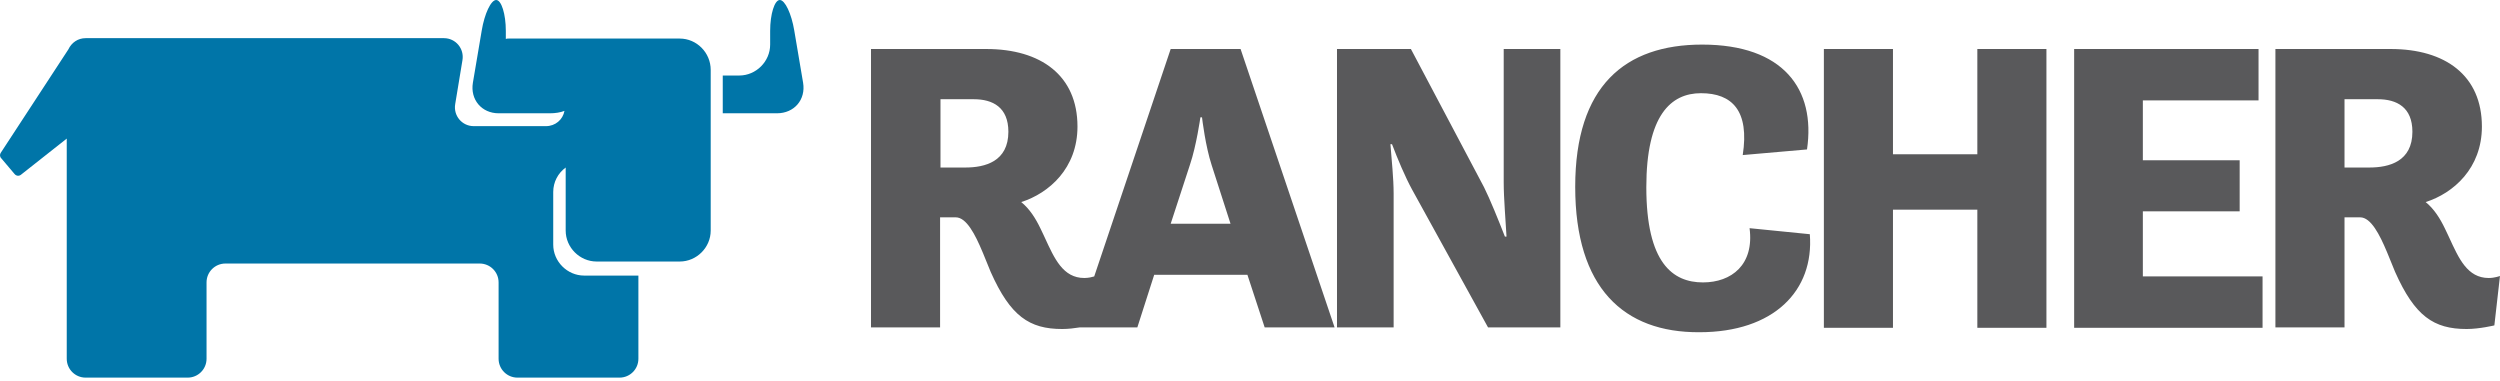
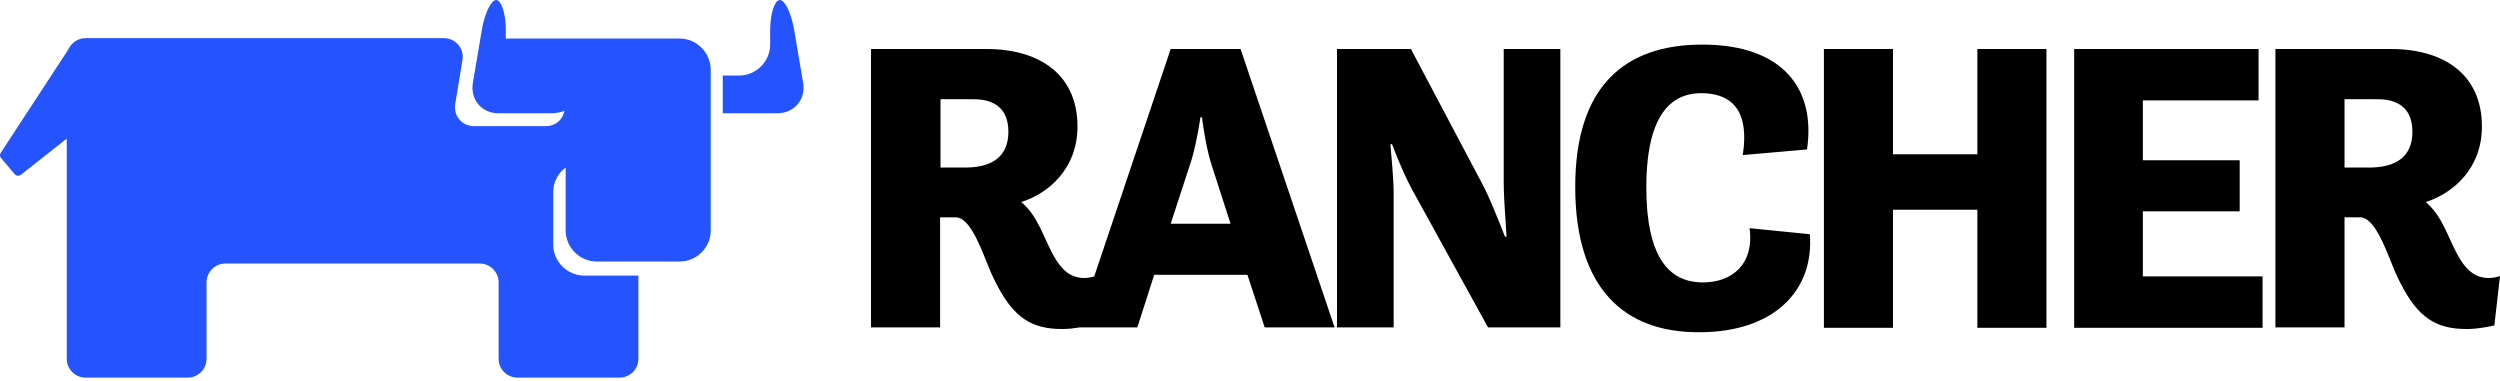
<svg xmlns="http://www.w3.org/2000/svg" width="512px" height="78px" viewBox="0 0 512 78" version="1.1" preserveAspectRatio="xMidYMid">
  <g>
-     <path d="M101.618,0 C102.688,0 103.593,2.88 103.593,6.335 L103.593,6.335 L103.593,7.98 C103.757,7.898 103.922,7.898 104.169,7.898 L139.217,7.898 C142.673,7.898 145.552,10.778 145.552,14.315 L145.552,14.315 L145.552,47.225 C145.552,50.68 142.673,53.56 139.217,53.56 L139.217,53.56 L122.187,53.56 C118.731,53.56 115.852,50.68 115.852,47.225 L115.852,47.225 L115.852,34.308 C114.288,35.46 113.301,37.27 113.301,39.326 L113.301,39.326 L113.301,50.104 C113.301,53.56 116.181,56.439 119.636,56.439 L119.636,56.439 L130.743,56.439 L130.743,73.47 C130.743,75.609 129.015,77.337 126.876,77.337 L126.876,77.337 L105.979,77.337 C103.84,77.337 102.112,75.609 102.112,73.47 L102.112,73.47 L102.112,57.838 C102.112,55.699 100.384,53.971 98.245,53.971 L98.245,53.971 L46.166,53.971 C44.027,53.971 42.3,55.699 42.3,57.838 L42.3,57.838 L42.3,73.47 C42.3,75.609 40.572,77.337 38.433,77.337 L38.433,77.337 L17.536,77.337 C15.396,77.337 13.669,75.609 13.669,73.47 L13.669,73.47 L13.669,28.384 L4.29,35.789 C3.878,36.118 3.302,36.036 2.973,35.624 L2.973,35.624 L0.258,32.416 C-0.071,32.086 -0.071,31.593 0.176,31.264 L0.176,31.264 L13.998,10.12 C14.656,8.721 15.972,7.816 17.536,7.816 L17.536,7.816 L90.923,7.816 C93.309,7.816 95.119,9.955 94.707,12.341 L94.707,12.341 L93.227,21.309 C92.815,23.695 94.625,25.834 97.011,25.834 L97.011,25.834 L111.82,25.834 C113.713,25.834 115.276,24.517 115.605,22.707 C114.782,23.036 113.713,23.201 112.643,23.201 L112.643,23.201 L102.112,23.201 C98.657,23.201 96.271,20.404 96.847,16.948 L96.847,16.948 L98.657,6.253 C99.232,2.797 100.549,0 101.618,0 Z M159.703,1.77635684e-15 C160.773,1.77635684e-15 162.089,2.797 162.665,6.253 L162.665,6.253 L164.475,16.948 C165.051,20.404 162.665,23.201 159.127,23.201 L159.127,23.201 L148.02,23.201 L148.02,15.467 L148.02,15.467 L151.393,15.467 C154.849,15.467 157.728,12.588 157.728,9.132 L157.728,9.132 L157.728,6.335 C157.728,2.88 158.633,1.77635684e-15 159.703,1.77635684e-15 Z" fill="#0075A8" />
-     <path d="M348.602,9.132 C365.221,9.132 371.885,18.265 370.075,30.606 L356.911,31.757 C358.31,22.707 354.772,19.087 348.355,19.087 C342.184,19.087 337.166,23.612 337.166,38.339 C337.166,53.889 342.596,57.838 348.766,57.838 C354.607,57.838 359.297,54.218 358.31,46.731 L370.651,47.965 C371.556,59.566 363.246,68.04 348.026,68.04 C332.558,68.122 322.603,58.99 322.603,38.257 C322.603,17.606 332.805,9.132 348.602,9.132 Z M201.991,10.037 C213.18,10.037 220.667,15.467 220.667,25.916 C220.667,34.472 214.826,39.573 209.149,41.383 C210.877,42.782 212.111,44.756 213.098,46.813 C213.319,47.263 213.533,47.716 213.743,48.168 L213.994,48.709 C215.947,52.944 217.698,56.933 222.066,56.933 C222.922,56.933 223.7,56.735 224.095,56.613 L239.755,10.037 L254.07,10.037 L273.322,67.052 L259.006,67.052 L255.469,56.275 L236.381,56.275 L232.926,67.052 L221.116,67.053 C220.064,67.223 218.759,67.381 217.541,67.381 C210.794,67.381 206.928,64.749 202.896,55.699 C202.448,54.654 201.962,53.398 201.432,52.112 L201.202,51.559 C199.731,48.054 197.939,44.51 195.739,44.51 L192.53,44.51 L192.53,67.052 L178.379,67.052 L178.379,10.037 L201.991,10.037 Z M489.617,10.037 C500.806,10.037 508.293,15.467 508.293,25.916 C508.293,34.472 502.452,39.573 496.775,41.383 C498.503,42.782 499.737,44.756 500.724,46.813 C500.945,47.263 501.159,47.716 501.369,48.168 L501.62,48.709 C503.573,52.944 505.324,56.933 509.692,56.933 C510.926,56.933 511.995,56.521 511.995,56.521 L510.844,66.641 C510.844,66.641 507.8,67.381 505.167,67.381 C498.42,67.381 494.554,64.749 490.522,55.699 C490.074,54.654 489.588,53.398 489.058,52.112 L488.828,51.559 C487.357,48.054 485.565,44.51 483.365,44.51 L480.156,44.51 L480.156,67.052 L466.005,67.052 L466.005,10.037 L489.617,10.037 Z M387.681,10.037 L387.681,31.593 L404.958,31.593 L404.958,10.037 L419.109,10.037 L419.109,67.135 L404.958,67.135 L404.958,42.946 L387.681,42.946 L387.681,67.135 L373.53,67.135 L373.53,10.037 L387.681,10.037 Z M462.549,10.037 L462.549,20.568 L438.855,20.568 L438.855,32.827 L458.683,32.827 L458.683,43.276 L438.855,43.276 L438.855,56.604 L463.372,56.604 L463.372,67.135 L424.786,67.135 L424.786,10.037 L462.549,10.037 Z M288.954,10.037 L303.927,38.339 C305.161,40.807 306.889,45.086 308.206,48.459 L308.535,48.459 C308.37,45.25 307.959,40.725 307.959,37.352 L307.959,10.037 L319.559,10.037 L319.559,67.052 L304.75,67.052 L289.201,38.833 C287.802,36.282 286.239,32.58 285.087,29.536 L284.758,29.536 C285.005,32.745 285.416,36.529 285.416,39.656 L285.416,67.052 L273.816,67.052 L273.816,10.037 L288.954,10.037 Z M246.172,24.024 L245.843,24.024 C245.843,24.024 245.02,29.865 243.704,33.732 L239.755,45.826 L252.013,45.826 L248.146,33.814 C246.884,29.947 246.227,24.491 246.175,24.052 L246.172,24.024 L246.172,24.024 Z M199.441,20.321 L192.612,20.321 L192.612,34.308 L197.713,34.308 C201.744,34.308 206.516,33.074 206.516,26.986 C206.516,21.967 203.308,20.321 199.441,20.321 Z M486.985,20.321 L480.156,20.321 L480.156,34.308 L485.257,34.308 C489.288,34.308 494.06,33.074 494.06,26.986 C494.06,21.967 490.851,20.321 486.985,20.321 Z" fill="#59595B" />
+     <path d="M164.476,16.948 L162.666,6.253 C162.498,5.241 162.266,4.286 161.995,3.441 L161.857,3.028 C161.22,1.213 160.409,0 159.704,0 C159.033,0 158.426,1.135 158.068,2.836 L157.992,3.223 C157.98,3.289 157.969,3.355 157.958,3.423 L157.895,3.835 C157.886,3.905 157.876,3.975 157.867,4.047 L157.819,4.481 C157.805,4.628 157.792,4.777 157.781,4.928 L157.753,5.388 C157.738,5.697 157.73,6.014 157.73,6.335 L157.73,9.132 C157.73,12.588 154.85,15.467 151.395,15.467 L148.022,15.467 L148.022,15.467 L148.022,23.201 L159.129,23.201 C162.666,23.201 165.052,20.404 164.476,16.948 Z M139.218,7.898 L104.17,7.898 C103.923,7.898 103.758,7.898 103.594,7.981 L103.592,6.095 L103.592,6.095 L103.581,5.621 C103.578,5.543 103.575,5.465 103.571,5.388 L103.543,4.928 C103.521,4.626 103.492,4.332 103.456,4.047 L103.398,3.627 C103.378,3.489 103.355,3.355 103.332,3.223 L103.256,2.836 C102.898,1.135 102.291,0 101.619,0 C100.68,0 99.551,2.157 98.899,5.022 L98.795,5.506 C98.762,5.669 98.731,5.834 98.701,6.001 L96.847,16.948 C96.272,20.404 98.657,23.201 102.113,23.201 L112.644,23.201 C113.714,23.201 114.783,23.037 115.606,22.708 C115.277,24.518 113.714,25.834 111.821,25.834 L97.012,25.834 C94.626,25.834 92.816,23.695 93.227,21.309 L94.708,12.341 C95.12,9.955 93.31,7.816 90.924,7.816 L17.536,7.816 C15.972,7.816 14.656,8.721 13.998,10.12 L0.176,31.264 C-0.071,31.593 -0.071,32.087 0.258,32.416 L2.973,35.624 C3.302,36.036 3.878,36.118 4.29,35.789 L13.669,28.384 L13.669,73.47 C13.669,75.609 15.397,77.337 17.536,77.337 L38.433,77.337 C40.572,77.337 42.3,75.609 42.3,73.47 L42.3,57.838 C42.3,55.699 44.028,53.971 46.167,53.971 L98.246,53.971 C100.385,53.971 102.113,55.699 102.113,57.838 L102.113,73.47 C102.113,75.609 103.841,77.337 105.98,77.337 L126.877,77.337 C129.016,77.337 130.744,75.609 130.744,73.47 L130.744,56.44 L119.637,56.44 C116.182,56.44 113.302,53.56 113.302,50.105 L113.302,39.327 C113.302,37.27 114.289,35.46 115.853,34.308 L115.853,47.225 C115.853,50.681 118.732,53.56 122.188,53.56 L139.218,53.56 C142.674,53.56 145.553,50.681 145.553,47.225 L145.553,14.316 C145.553,10.778 142.674,7.898 139.218,7.898 Z" fill="#2453FF" />
+     <path d="M201.993,10.037 C213.182,10.037 220.669,15.467 220.669,25.916 C220.669,34.473 214.828,39.574 209.151,41.384 C210.777,42.7 211.966,44.527 212.923,46.452 L213.219,47.057 L213.678,48.024 L213.678,48.024 L214.669,50.162 L214.669,50.162 L214.889,50.625 L214.889,50.625 L215.111,51.081 L215.111,51.081 L215.336,51.529 L215.336,51.529 L215.565,51.967 L215.565,51.967 L215.798,52.395 C217.254,54.999 219.026,56.933 222.068,56.933 C222.71,56.933 223.308,56.822 223.734,56.715 L223.991,56.646 C224.029,56.635 224.064,56.624 224.097,56.614 L239.757,10.037 L254.072,10.037 L273.324,67.053 L259.009,67.053 L255.471,56.275 L236.383,56.275 L232.928,67.053 L221.117,67.054 C220.065,67.224 218.76,67.382 217.543,67.382 C211.336,67.382 207.567,65.154 203.864,57.75 L203.542,57.093 L203.542,57.093 L203.22,56.41 C203.113,56.177 203.006,55.941 202.898,55.699 L202.72,55.279 L202.72,55.279 L202.066,53.673 L202.066,53.673 L201.465,52.187 L201.465,52.187 L201.255,51.682 L201.255,51.682 L200.933,50.922 L200.933,50.922 L200.712,50.419 L200.712,50.419 L200.487,49.92 L200.487,49.92 L200.257,49.428 C200.219,49.347 200.18,49.266 200.141,49.186 L199.904,48.71 C199.864,48.632 199.824,48.554 199.783,48.477 L199.539,48.021 C198.429,46.009 197.171,44.51 195.74,44.51 L192.532,44.51 L192.532,67.053 L178.381,67.053 L178.381,10.037 L201.993,10.037 Z M246.174,24.024 L245.845,24.024 L245.69,25.03 L245.69,25.03 L245.471,26.328 L245.471,26.328 L245.289,27.322 L245.289,27.322 L245.074,28.417 L245.074,28.417 L244.93,29.106 L244.93,29.106 L244.721,30.049 L244.721,30.049 L244.552,30.762 L244.552,30.762 L244.434,31.238 L244.434,31.238 L244.311,31.71 L244.311,31.71 L244.184,32.176 L244.184,32.176 L244.052,32.634 L244.052,32.634 L243.917,33.083 L243.917,33.083 L243.777,33.519 C243.753,33.591 243.73,33.662 243.706,33.732 L239.757,45.826 L252.015,45.826 L248.149,33.814 C248.101,33.668 248.054,33.519 248.008,33.368 L247.872,32.91 L247.872,32.91 L247.741,32.443 L247.741,32.443 L247.616,31.969 L247.616,31.969 L247.496,31.489 L247.496,31.489 L247.381,31.007 L247.381,31.007 L247.271,30.524 L247.271,30.524 L247.117,29.802 L247.117,29.802 L246.974,29.091 L246.974,29.091 L246.761,27.949 L246.761,27.949 L246.582,26.89 L246.582,26.89 L246.385,25.612 L246.385,25.612 L246.284,24.89 L246.284,24.89 L246.174,24.024 L246.174,24.024 Z M199.642,20.323 L192.614,20.322 L192.614,34.308 L197.715,34.308 L198.083,34.305 C198.145,34.303 198.207,34.302 198.269,34.3 L198.641,34.285 L198.641,34.285 L199.016,34.262 C202.705,33.992 206.518,32.428 206.518,26.986 C206.518,22.054 203.419,20.379 199.642,20.323 L199.642,20.323 Z M273.818,10.037 L288.956,10.037 L303.93,38.339 C304.084,38.648 304.246,38.985 304.414,39.345 L304.757,40.093 C304.816,40.223 304.875,40.354 304.934,40.488 L305.295,41.31 L305.295,41.31 L305.664,42.171 L305.664,42.171 L306.038,43.06 L306.038,43.06 L306.602,44.426 L306.602,44.426 L307.158,45.802 L307.158,45.802 L307.871,47.599 L307.871,47.599 L308.208,48.459 L308.208,48.459 L308.537,48.459 C308.518,48.082 308.495,47.686 308.47,47.276 L308.389,46.008 L308.389,46.008 L308.21,43.312 C308.195,43.082 308.18,42.852 308.166,42.622 L308.086,41.246 C308.013,39.877 307.961,38.543 307.961,37.352 L307.961,10.037 L319.562,10.037 L319.562,67.053 L304.753,67.053 L289.203,38.833 C288.038,36.708 286.758,33.782 285.697,31.105 L285.285,30.049 C285.219,29.876 285.153,29.705 285.089,29.536 L284.76,29.536 L284.884,31.054 L284.884,31.054 L285.018,32.626 L285.018,32.626 L285.151,34.226 C285.299,36.098 285.419,37.972 285.419,39.656 L285.419,67.053 L273.818,67.053 L273.818,10.037 Z M322.606,38.257 C322.606,17.607 332.808,9.132 348.605,9.132 C365.224,9.132 371.888,18.265 370.078,30.606 L356.914,31.758 C356.996,31.231 357.06,30.724 357.109,30.234 L357.159,29.655 C357.647,23.093 355.066,19.932 350.476,19.237 L350.072,19.183 C349.936,19.167 349.798,19.153 349.658,19.141 L349.234,19.111 C349.02,19.099 348.802,19.092 348.58,19.089 L348.358,19.087 C348.234,19.087 348.111,19.089 347.989,19.093 L347.623,19.11 L347.623,19.11 L347.26,19.138 C342.626,19.571 338.813,22.89 337.585,31.685 L337.494,32.382 C337.367,33.443 337.275,34.581 337.222,35.798 L337.192,36.621 C337.177,37.178 337.169,37.75 337.169,38.339 C337.169,40.05 337.234,41.62 337.359,43.06 L337.434,43.833 C338.513,54.089 342.755,57.388 347.667,57.794 L348.033,57.819 L348.033,57.819 L348.4,57.834 L348.4,57.834 L348.769,57.838 L348.769,57.838 C354.611,57.838 359.3,54.218 358.313,46.731 L370.654,47.966 C371.559,59.566 363.249,68.041 348.029,68.041 C332.561,68.123 322.606,58.99 322.606,38.257 Z M373.534,10.037 L387.685,10.037 L387.685,31.593 L404.962,31.593 L404.962,10.037 L419.113,10.037 L419.113,67.135 L404.962,67.135 L404.962,42.947 L387.685,42.947 L387.685,67.135 L373.534,67.135 L373.534,10.037 Z M424.79,10.037 L462.554,10.037 L462.554,20.568 L438.859,20.568 L438.859,32.827 L458.687,32.827 L458.687,43.276 L438.859,43.276 L438.859,56.604 L463.376,56.604 L463.376,67.135 L424.79,67.135 L424.79,10.037 Z M466.009,10.037 L489.622,10.037 C500.811,10.037 508.298,15.467 508.298,25.916 C508.298,34.473 502.456,39.574 496.779,41.384 C498.405,42.7 499.594,44.527 500.552,46.452 L500.847,47.057 L500.847,47.057 L501.196,47.788 L501.196,47.788 L502.207,49.969 L502.207,49.969 L502.543,50.677 L502.543,50.677 L502.769,51.14 L502.769,51.14 L502.999,51.595 L502.999,51.595 L503.232,52.039 C503.389,52.332 503.55,52.618 503.715,52.894 L503.966,53.301 C505.326,55.436 507.02,56.933 509.696,56.933 C510.089,56.933 510.465,56.892 510.795,56.835 L511.066,56.783 L511.066,56.783 L511.422,56.7 L511.422,56.7 L511.619,56.646 L511.619,56.646 L511.78,56.597 L511.78,56.597 L512,56.522 L512,56.522 L510.848,66.642 L510.279,66.768 L510.279,66.768 L509.781,66.869 L509.781,66.869 L509.33,66.954 L509.33,66.954 L508.822,67.041 L508.822,67.041 L508.269,67.127 L508.269,67.127 L507.879,67.181 L507.879,67.181 L507.477,67.232 L507.477,67.232 L507.065,67.277 C506.996,67.284 506.926,67.291 506.857,67.297 L506.436,67.333 C506.224,67.348 506.012,67.36 505.801,67.369 L505.38,67.381 C505.31,67.382 505.241,67.382 505.171,67.382 C498.965,67.382 495.195,65.154 491.493,57.75 L491.171,57.093 L491.171,57.093 L490.849,56.41 C490.741,56.177 490.634,55.941 490.527,55.699 L490.349,55.279 L490.349,55.279 L489.695,53.673 L489.695,53.673 L489.093,52.187 L489.093,52.187 L488.884,51.682 L488.884,51.682 L488.561,50.922 L488.561,50.922 L488.341,50.419 L488.341,50.419 L488.116,49.92 L488.116,49.92 L487.886,49.428 C487.847,49.347 487.808,49.266 487.769,49.186 L487.532,48.71 C487.492,48.632 487.452,48.554 487.412,48.477 L487.168,48.021 C486.058,46.009 484.8,44.51 483.369,44.51 L480.16,44.51 L480.16,67.053 L466.009,67.053 L466.009,10.037 Z M480.16,20.322 L480.16,34.308 L485.261,34.308 L485.629,34.305 C485.691,34.303 485.753,34.302 485.815,34.3 L486.188,34.285 L486.188,34.285 L486.562,34.262 C490.251,33.992 494.064,32.428 494.064,26.986 C494.064,22.054 490.965,20.379 487.188,20.323 L480.16,20.322 Z" fill="#000000" />
  </g>
</svg>
